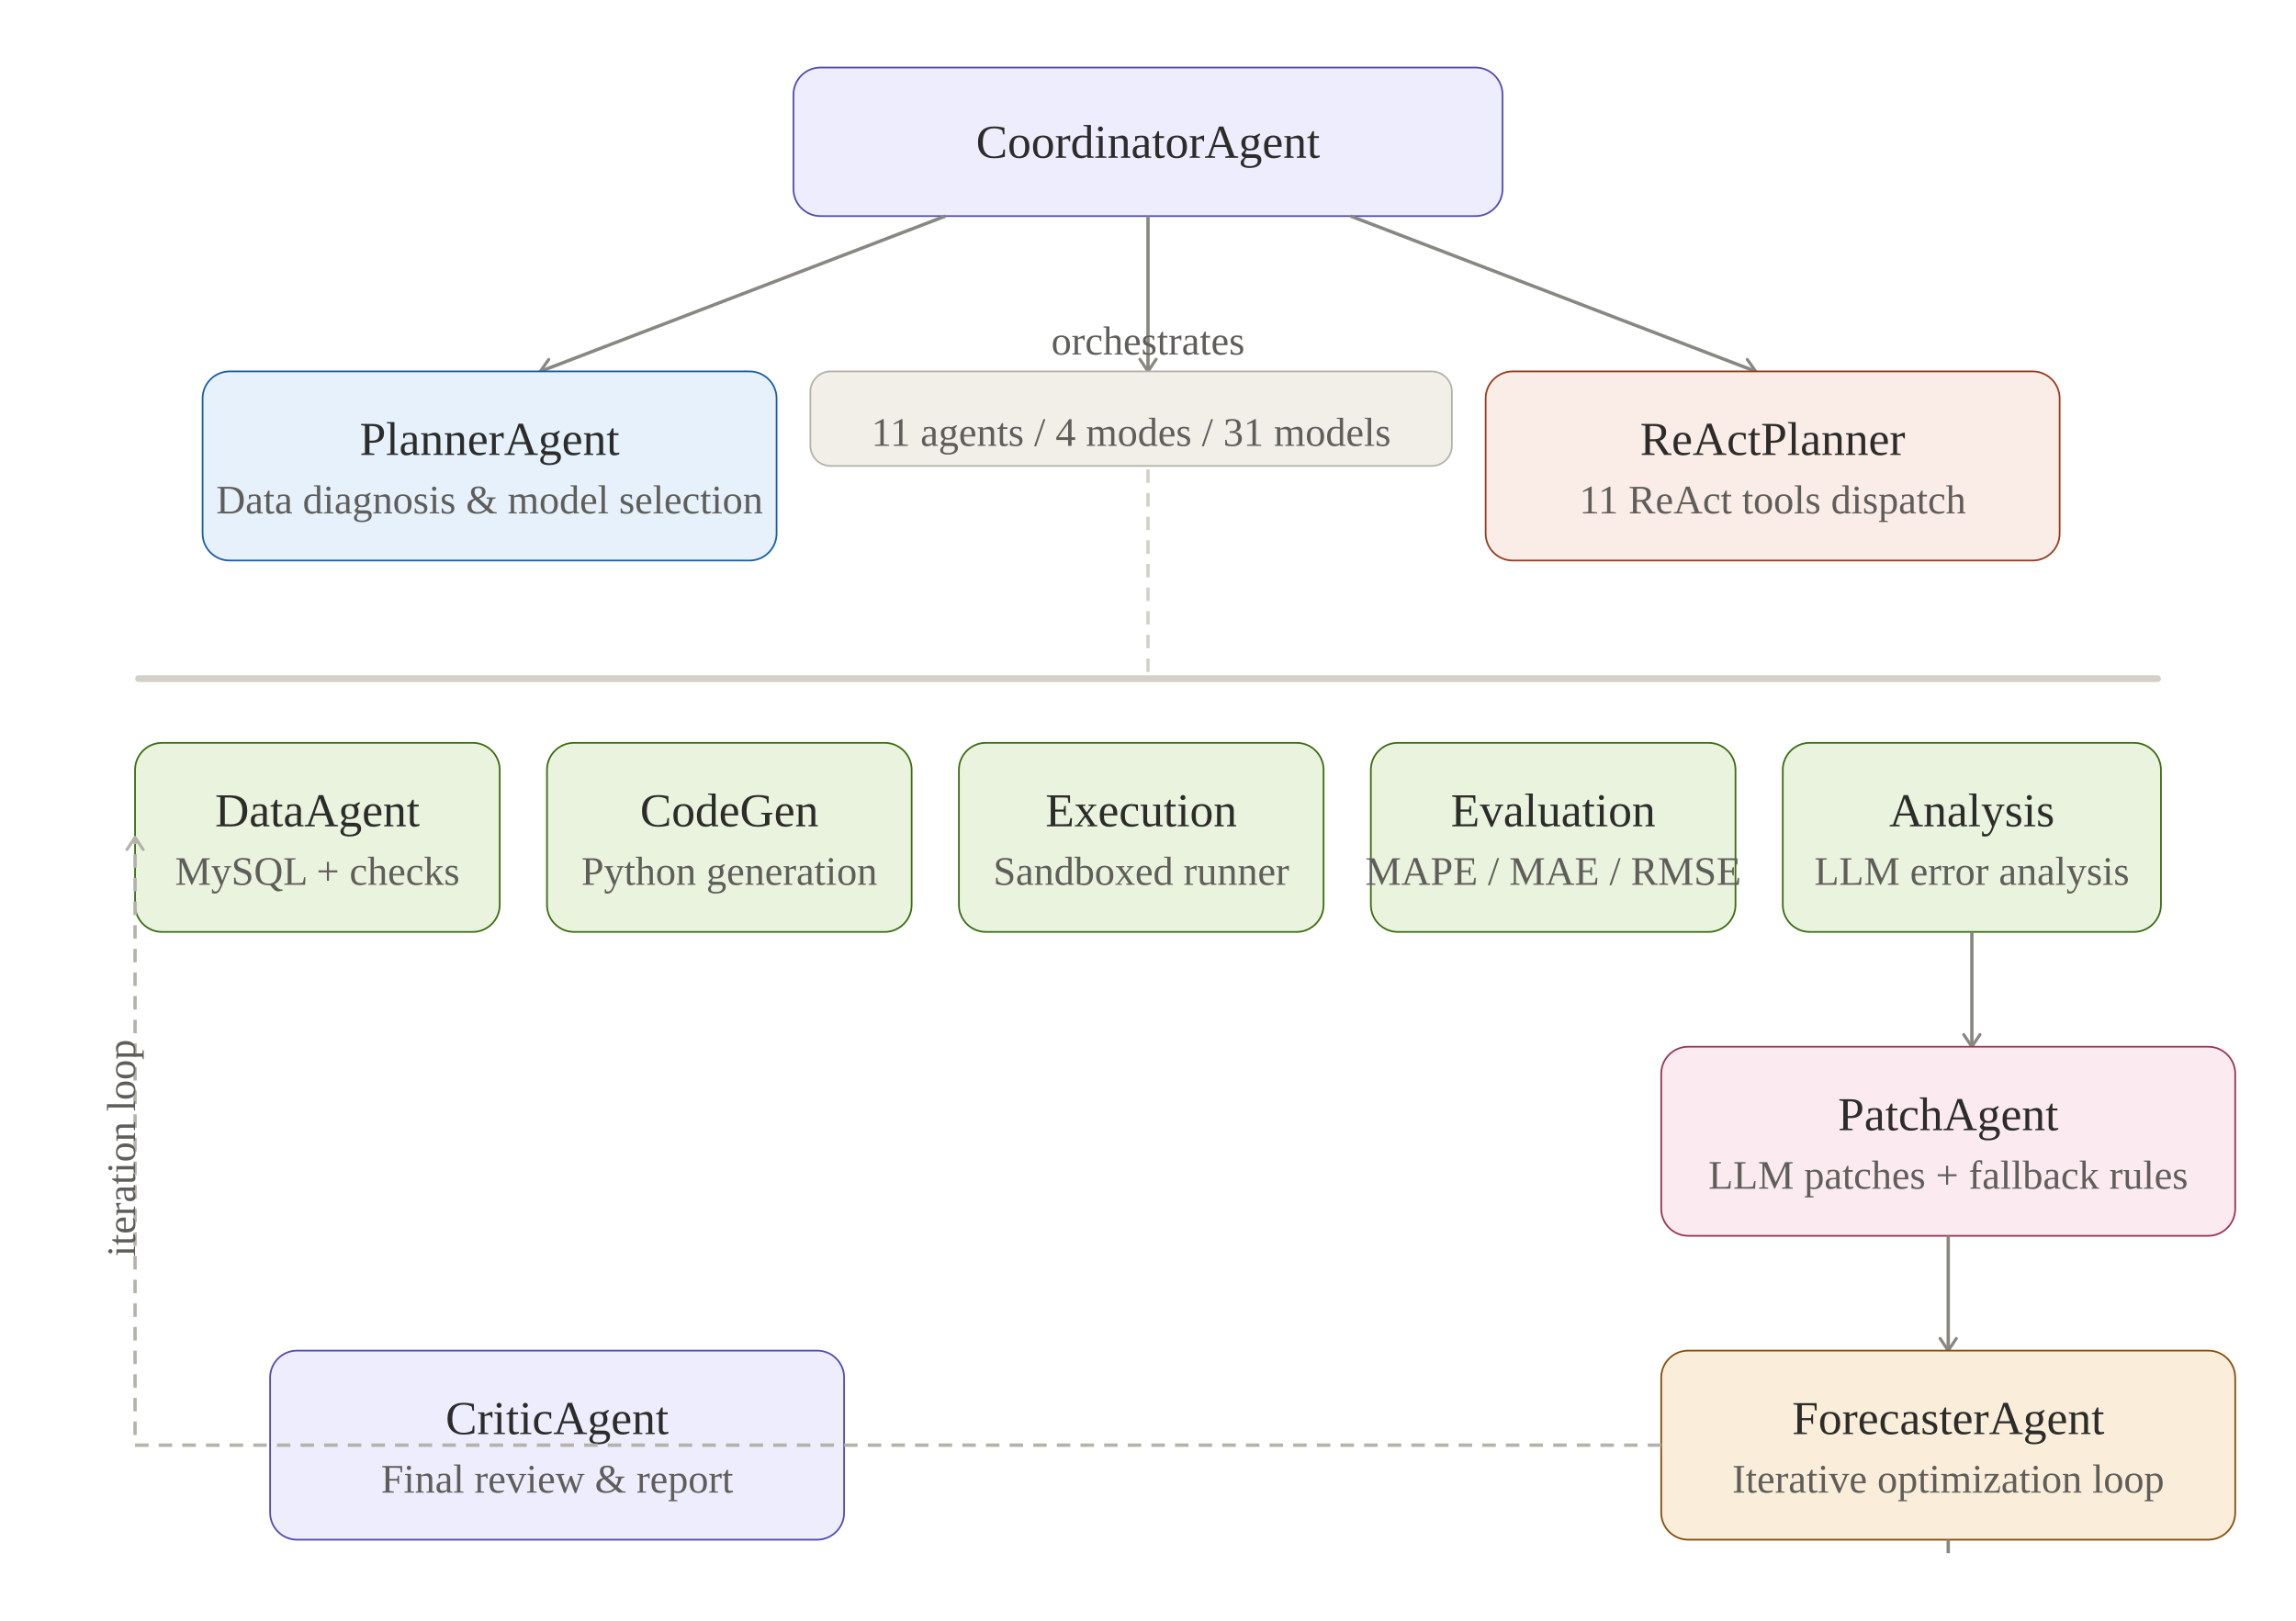
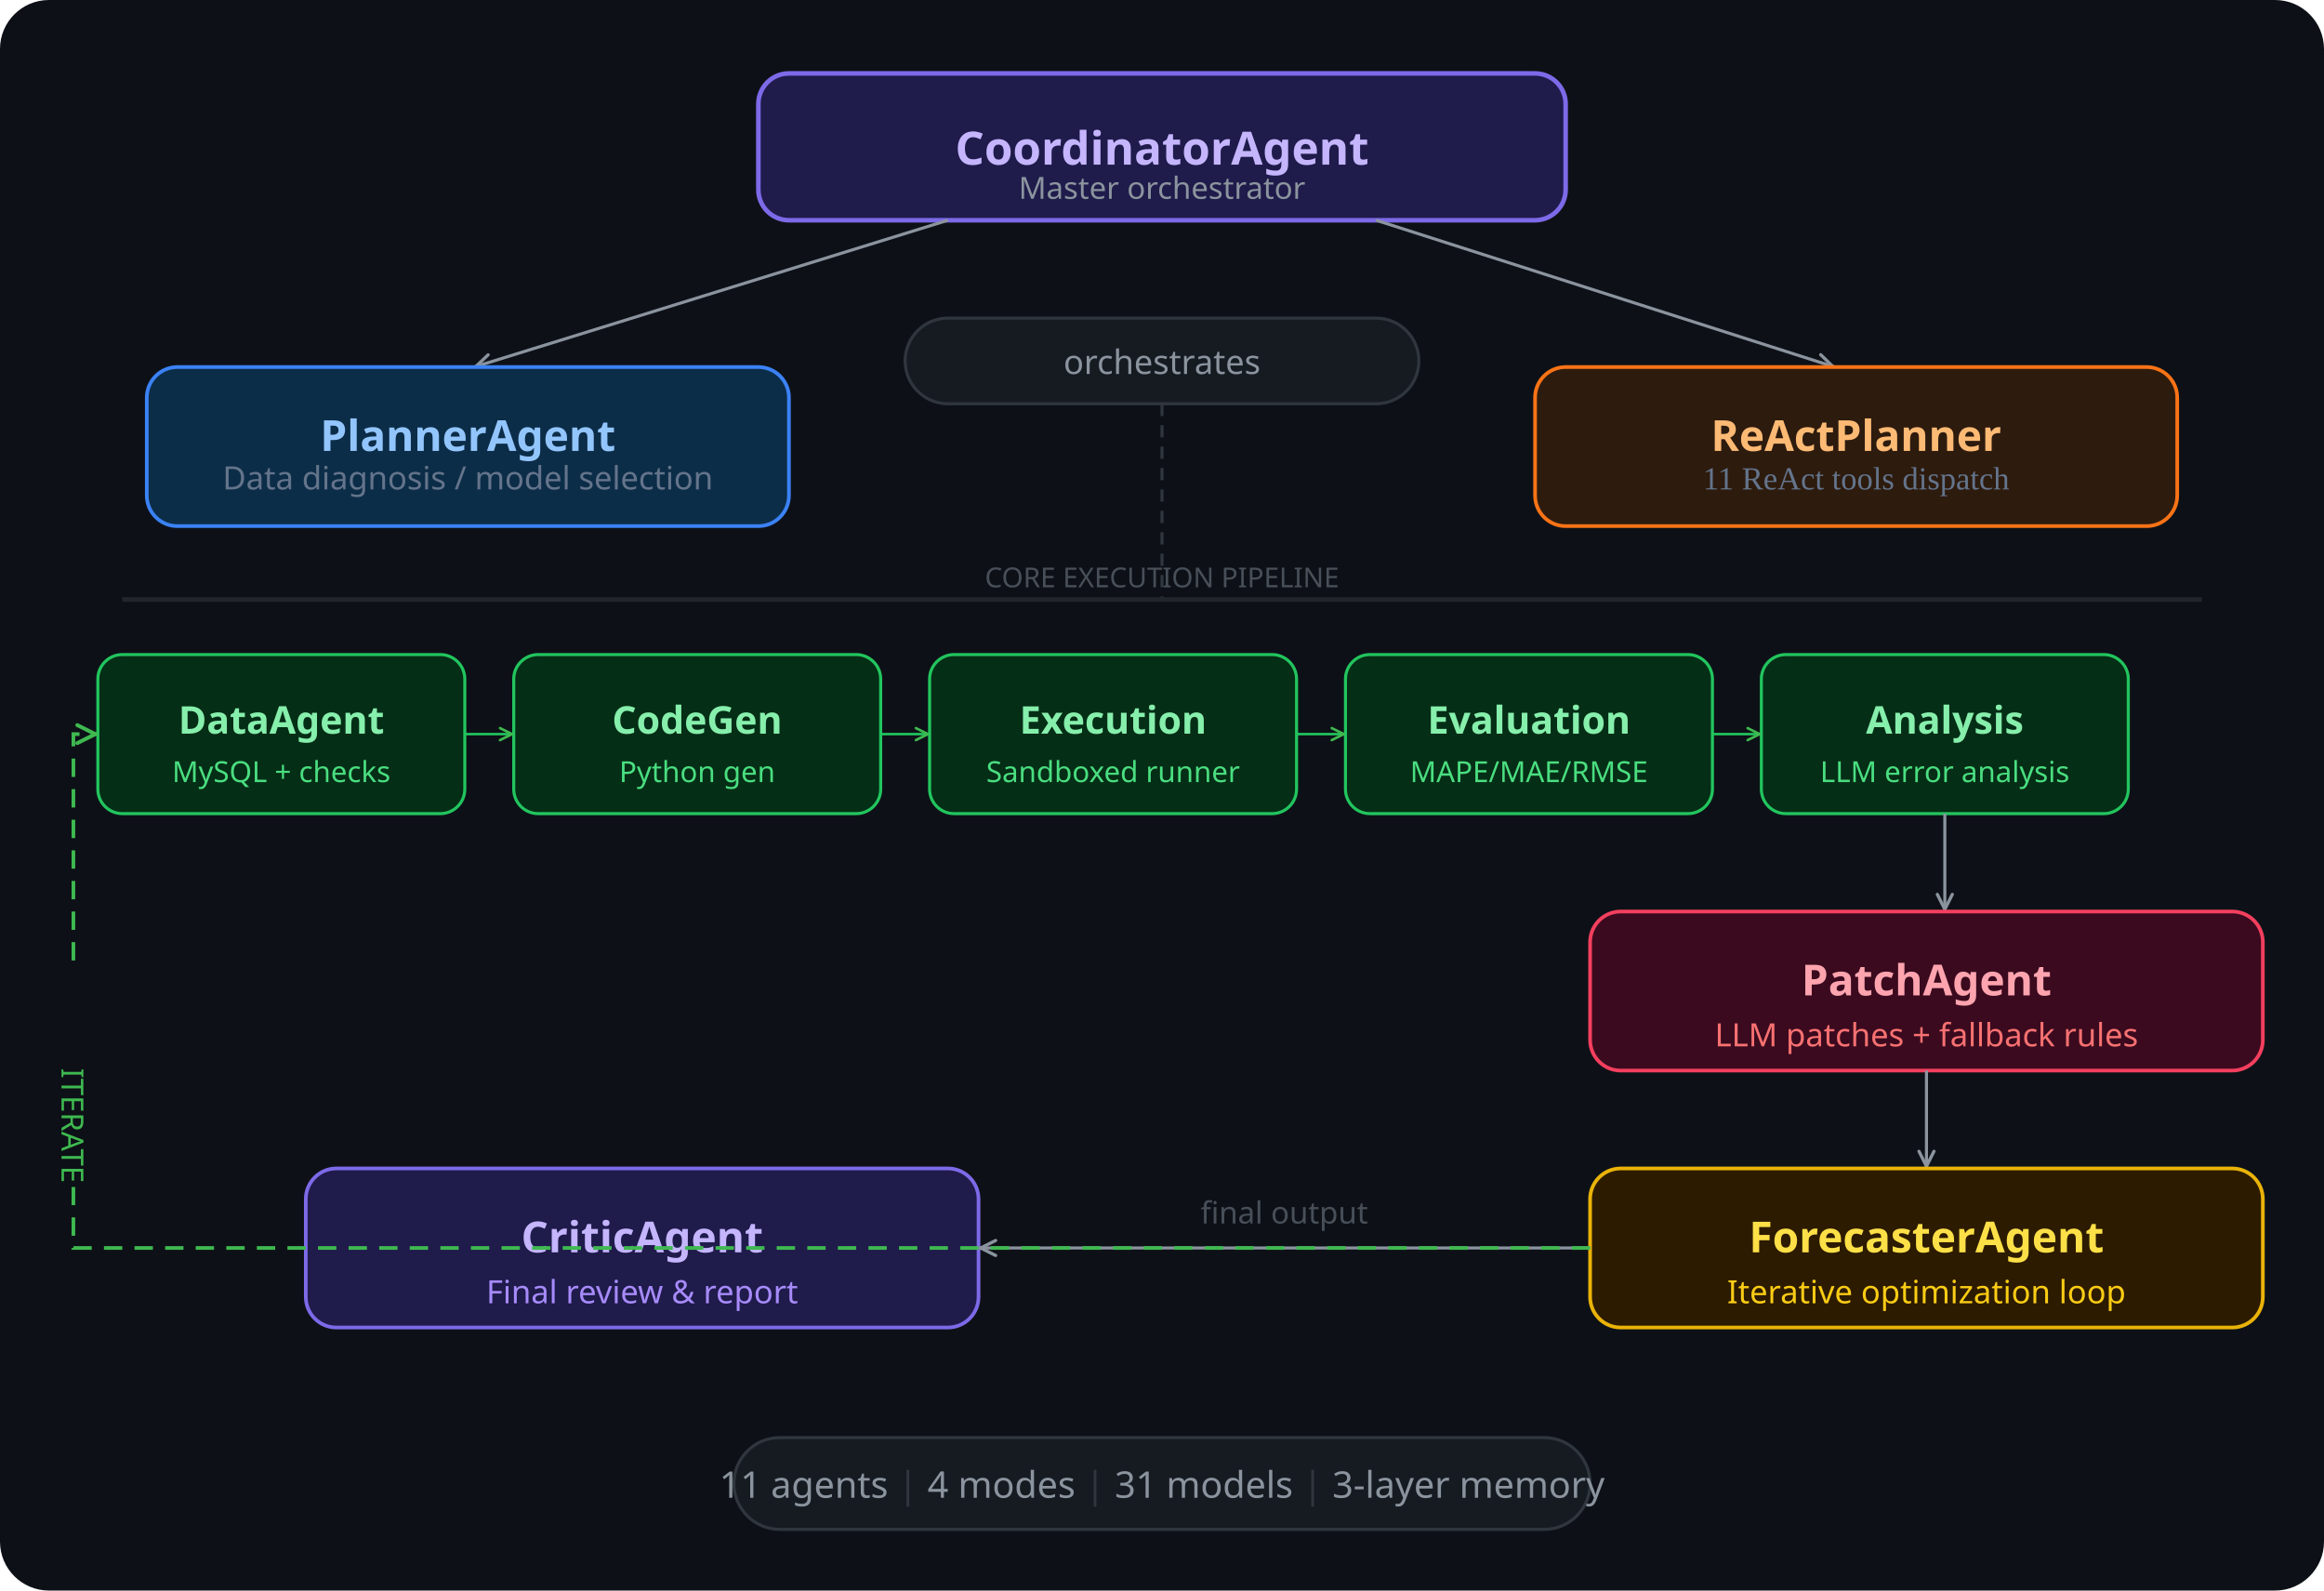
- <svg xmlns="http://www.w3.org/2000/svg" viewBox="0 0 680 480" width="100%" role="img">
+ <svg xmlns="http://www.w3.org/2000/svg" viewBox="0 0 760 520" width="100%" role="img">
  <defs>
-     <marker id="arrow" viewBox="0 0 10 10" refX="8" refY="5" markerWidth="6" markerHeight="6" orient="auto-start-reverse">
-       <path d="M2 1L8 5L2 9" fill="none" stroke="context-stroke" stroke-width="1.5" stroke-linecap="round" stroke-linejoin="round" />
+     <marker id="a" viewBox="0 0 10 10" refX="9" refY="5" markerWidth="7" markerHeight="7" orient="auto-start-reverse">
+       <path d="M1 1.5L8 5L1 8.5" fill="none" stroke="#8B949E" stroke-width="1.5" stroke-linecap="round" stroke-linejoin="round" />
+     </marker>
+     <marker id="ag" viewBox="0 0 10 10" refX="9" refY="5" markerWidth="7" markerHeight="7" orient="auto-start-reverse">
+       <path d="M1 1.5L8 5L1 8.5" fill="none" stroke="#3FB950" stroke-width="1.5" stroke-linecap="round" stroke-linejoin="round" />
    </marker>
  </defs>
-   <style>
-     .t{font-family:var(--font-sans,sans-serif);font-size:14px;fill:#2C2C2A}
-     .ts{font-family:var(--font-sans,sans-serif);font-size:12px;fill:#5F5E5A}
-     .th{font-family:var(--font-sans,sans-serif);font-size:14px;font-weight:500;fill:#2C2C2A}
-     .ths{font-family:var(--font-sans,sans-serif);font-size:12px;font-weight:500;fill:#5F5E5A}
-   </style>
-   <rect x="235" y="20" width="210" height="44" rx="8" fill="#EEEDFE" stroke="#534AB7" stroke-width="0.5" />
-   <text class="th" x="340" y="42" text-anchor="middle" dominant-baseline="central" fill="#3C3489">CoordinatorAgent</text>
-   <line x1="280" y1="64" x2="160" y2="110" stroke="#888780" stroke-width="1" marker-end="url(#arrow)" />
-   <line x1="400" y1="64" x2="520" y2="110" stroke="#888780" stroke-width="1" marker-end="url(#arrow)" />
-   <line x1="340" y1="64" x2="340" y2="110" stroke="#888780" stroke-width="1" marker-end="url(#arrow)" />
-   <rect x="60" y="110" width="170" height="56" rx="8" fill="#E6F1FB" stroke="#185FA5" stroke-width="0.5" />
-   <text class="th" x="145" y="130" text-anchor="middle" dominant-baseline="central" fill="#0C447C">PlannerAgent</text>
-   <text class="ts" x="145" y="148" text-anchor="middle" dominant-baseline="central">Data diagnosis &amp; model selection</text>
-   <rect x="440" y="110" width="170" height="56" rx="8" fill="#FAECE7" stroke="#993C1D" stroke-width="0.5" />
-   <text class="th" x="525" y="130" text-anchor="middle" dominant-baseline="central" fill="#712B13">ReActPlanner</text>
-   <text class="ts" x="525" y="148" text-anchor="middle" dominant-baseline="central">11 ReAct tools dispatch</text>
-   <text class="ths" x="340" y="105" text-anchor="middle" fill="#888780">orchestrates</text>
-   <rect x="40" y="200" width="600" height="2" rx="1" fill="#D3D1C7" />
-   <rect x="40" y="220" width="108" height="56" rx="8" fill="#EAF3DE" stroke="#3B6D11" stroke-width="0.5" />
-   <text class="th" x="94" y="240" text-anchor="middle" dominant-baseline="central" fill="#27500A">DataAgent</text>
-   <text class="ts" x="94" y="258" text-anchor="middle" dominant-baseline="central">MySQL + checks</text>
-   <rect x="162" y="220" width="108" height="56" rx="8" fill="#EAF3DE" stroke="#3B6D11" stroke-width="0.5" />
-   <text class="th" x="216" y="240" text-anchor="middle" dominant-baseline="central" fill="#27500A">CodeGen</text>
-   <text class="ts" x="216" y="258" text-anchor="middle" dominant-baseline="central">Python generation</text>
-   <rect x="284" y="220" width="108" height="56" rx="8" fill="#EAF3DE" stroke="#3B6D11" stroke-width="0.5" />
-   <text class="th" x="338" y="240" text-anchor="middle" dominant-baseline="central" fill="#27500A">Execution</text>
-   <text class="ts" x="338" y="258" text-anchor="middle" dominant-baseline="central">Sandboxed runner</text>
-   <rect x="406" y="220" width="108" height="56" rx="8" fill="#EAF3DE" stroke="#3B6D11" stroke-width="0.5" />
-   <text class="th" x="460" y="240" text-anchor="middle" dominant-baseline="central" fill="#27500A">Evaluation</text>
-   <text class="ts" x="460" y="258" text-anchor="middle" dominant-baseline="central">MAPE / MAE / RMSE</text>
-   <rect x="528" y="220" width="112" height="56" rx="8" fill="#EAF3DE" stroke="#3B6D11" stroke-width="0.5" />
-   <text class="th" x="584" y="240" text-anchor="middle" dominant-baseline="central" fill="#27500A">Analysis</text>
-   <text class="ts" x="584" y="258" text-anchor="middle" dominant-baseline="central">LLM error analysis</text>
-   <line x1="584" y1="276" x2="584" y2="310" stroke="#888780" stroke-width="1" marker-end="url(#arrow)" />
-   <rect x="492" y="310" width="170" height="56" rx="8" fill="#FBEAF0" stroke="#993556" stroke-width="0.5" />
-   <text class="th" x="577" y="330" text-anchor="middle" dominant-baseline="central" fill="#72243E">PatchAgent</text>
-   <text class="ts" x="577" y="348" text-anchor="middle" dominant-baseline="central">LLM patches + fallback rules</text>
-   <line x1="577" y1="366" x2="577" y2="400" stroke="#888780" stroke-width="1" marker-end="url(#arrow)" />
-   <rect x="492" y="400" width="170" height="56" rx="8" fill="#FAEEDA" stroke="#854F0B" stroke-width="0.5" />
-   <text class="th" x="577" y="420" text-anchor="middle" dominant-baseline="central" fill="#633806">ForecasterAgent</text>
-   <text class="ts" x="577" y="438" text-anchor="middle" dominant-baseline="central">Iterative optimization loop</text>
-   <line x1="577" y1="456" x2="577" y2="460" stroke="#888780" stroke-width="1" />
-   <rect x="80" y="400" width="170" height="56" rx="8" fill="#EEEDFE" stroke="#534AB7" stroke-width="0.5" />
-   <text class="th" x="165" y="420" text-anchor="middle" dominant-baseline="central" fill="#3C3489">CriticAgent</text>
-   <text class="ts" x="165" y="438" text-anchor="middle" dominant-baseline="central">Final review &amp; report</text>
-   <path d="M492 428 L40 428 L40 248 L40 248" fill="none" stroke="#B4B2A9" stroke-width="1" stroke-dasharray="4 3" marker-end="url(#arrow)" />
-   <text class="ts" x="40" y="340" text-anchor="middle" fill="#888780" transform="rotate(-90, 40, 340)">iteration loop</text>
-   <line x1="340" y1="110" x2="340" y2="118" stroke="#D3D1C7" stroke-width="1" />
-   <line x1="340" y1="118" x2="340" y2="200" stroke="#D3D1C7" stroke-width="1" stroke-dasharray="4 3" />
-   <rect x="240" y="110" width="190" height="28" rx="6" fill="#F1EFE8" stroke="#B4B2A9" stroke-width="0.5" />
-   <text class="ts" x="335" y="128" text-anchor="middle" dominant-baseline="central" fill="#5F5E5A">11 agents / 4 modes / 31 models</text>
+   <rect width="760" height="520" rx="16" fill="#0D1117" />
+   <rect x="248" y="24" width="264" height="48" rx="10" fill="#1F1B4B" stroke="#7C6AE8" stroke-width="1.5" />
+   <text x="380" y="48" text-anchor="middle" dominant-baseline="central" font-family="system-ui,sans-serif" font-size="15" font-weight="600" fill="#C4B5FD">CoordinatorAgent</text>
+   <text x="380" y="65" text-anchor="middle" font-family="system-ui,sans-serif" font-size="10" fill="#8B949E">Master orchestrator</text>
+   <line x1="310" y1="72" x2="155" y2="120" stroke="#8B949E" stroke-width="1" marker-end="url(#a)" />
+   <line x1="450" y1="72" x2="600" y2="120" stroke="#8B949E" stroke-width="1" marker-end="url(#a)" />
+   <rect x="48" y="120" width="210" height="52" rx="10" fill="#0C2D48" stroke="#3B82F6" stroke-width="1.2" />
+   <text x="153" y="142" text-anchor="middle" dominant-baseline="central" font-family="system-ui,sans-serif" font-size="14" font-weight="600" fill="#93C5FD">PlannerAgent</text>
+   <text x="153" y="160" text-anchor="middle" font-family="system-ui,sans-serif" font-size="10.5" fill="#64748B">Data diagnosis / model selection</text>
+   <rect x="502" y="120" width="210" height="52" rx="10" fill="#2D1B0E" stroke="#F97316" stroke-width="1.2" />
+   <text x="607" y="142" text-anchor="middle" dominant-baseline="central" font-family="system-ui,sans-serif" font-size="14" font-weight="600" fill="#FDBA74">ReActPlanner</text>
+   <text x="607" y="160" text-anchor="middle" dominant-baseline="system-ui,sans-serif" font-size="10.5" fill="#64748B">11 ReAct tools dispatch</text>
+   <rect x="296" y="104" width="168" height="28" rx="14" fill="#161B22" stroke="#30363D" stroke-width="1" />
+   <text x="380" y="118" text-anchor="middle" dominant-baseline="central" font-family="system-ui,sans-serif" font-size="11" fill="#8B949E">orchestrates</text>
+   <line x1="380" y1="132" x2="380" y2="196" stroke="#30363D" stroke-width="1" stroke-dasharray="4 3" />
+   <line x1="40" y1="196" x2="720" y2="196" stroke="#21262D" stroke-width="1.5" />
+   <text x="380" y="192" text-anchor="middle" font-family="system-ui,sans-serif" font-size="9" fill="#484F58">CORE EXECUTION PIPELINE</text>
+   <rect x="32" y="214" width="120" height="52" rx="8" fill="#052E16" stroke="#22C55E" stroke-width="1" />
+   <text x="92" y="235" text-anchor="middle" dominant-baseline="central" font-family="system-ui,sans-serif" font-size="12.5" font-weight="600" fill="#86EFAC">DataAgent</text>
+   <text x="92" y="252" text-anchor="middle" dominant-baseline="central" font-family="system-ui,sans-serif" font-size="9.5" fill="#4ADE80">MySQL + checks</text>
+   <rect x="168" y="214" width="120" height="52" rx="8" fill="#052E16" stroke="#22C55E" stroke-width="1" />
+   <text x="228" y="235" text-anchor="middle" dominant-baseline="central" font-family="system-ui,sans-serif" font-size="12.5" font-weight="600" fill="#86EFAC">CodeGen</text>
+   <text x="228" y="252" text-anchor="middle" dominant-baseline="central" font-family="system-ui,sans-serif" font-size="9.5" fill="#4ADE80">Python gen</text>
+   <rect x="304" y="214" width="120" height="52" rx="8" fill="#052E16" stroke="#22C55E" stroke-width="1" />
+   <text x="364" y="235" text-anchor="middle" dominant-baseline="central" font-family="system-ui,sans-serif" font-size="12.5" font-weight="600" fill="#86EFAC">Execution</text>
+   <text x="364" y="252" text-anchor="middle" dominant-baseline="central" font-family="system-ui,sans-serif" font-size="9.5" fill="#4ADE80">Sandboxed runner</text>
+   <rect x="440" y="214" width="120" height="52" rx="8" fill="#052E16" stroke="#22C55E" stroke-width="1" />
+   <text x="500" y="235" text-anchor="middle" dominant-baseline="central" font-family="system-ui,sans-serif" font-size="12.5" font-weight="600" fill="#86EFAC">Evaluation</text>
+   <text x="500" y="252" text-anchor="middle" dominant-baseline="central" font-family="system-ui,sans-serif" font-size="9.5" fill="#4ADE80">MAPE/MAE/RMSE</text>
+   <rect x="576" y="214" width="120" height="52" rx="8" fill="#052E16" stroke="#22C55E" stroke-width="1" />
+   <text x="636" y="235" text-anchor="middle" dominant-baseline="central" font-family="system-ui,sans-serif" font-size="12.5" font-weight="600" fill="#86EFAC">Analysis</text>
+   <text x="636" y="252" text-anchor="middle" dominant-baseline="central" font-family="system-ui,sans-serif" font-size="9.5" fill="#4ADE80">LLM error analysis</text>
+   <line x1="152" y1="240" x2="168" y2="240" stroke="#22C55E" stroke-width="0.8" marker-end="url(#ag)" />
+   <line x1="288" y1="240" x2="304" y2="240" stroke="#22C55E" stroke-width="0.8" marker-end="url(#ag)" />
+   <line x1="424" y1="240" x2="440" y2="240" stroke="#22C55E" stroke-width="0.8" marker-end="url(#ag)" />
+   <line x1="560" y1="240" x2="576" y2="240" stroke="#22C55E" stroke-width="0.8" marker-end="url(#ag)" />
+   <line x1="636" y1="266" x2="636" y2="298" stroke="#8B949E" stroke-width="1" marker-end="url(#a)" />
+   <rect x="520" y="298" width="220" height="52" rx="10" fill="#3B0A1E" stroke="#F43F5E" stroke-width="1.2" />
+   <text x="630" y="320" text-anchor="middle" dominant-baseline="central" font-family="system-ui,sans-serif" font-size="14" font-weight="600" fill="#FDA4AF">PatchAgent</text>
+   <text x="630" y="338" text-anchor="middle" dominant-baseline="central" font-family="system-ui,sans-serif" font-size="10.5" fill="#F87171">LLM patches + fallback rules</text>
+   <line x1="630" y1="350" x2="630" y2="382" stroke="#8B949E" stroke-width="1" marker-end="url(#a)" />
+   <rect x="520" y="382" width="220" height="52" rx="10" fill="#2D1B00" stroke="#EAB308" stroke-width="1.2" />
+   <text x="630" y="404" text-anchor="middle" dominant-baseline="central" font-family="system-ui,sans-serif" font-size="14" font-weight="600" fill="#FDE047">ForecasterAgent</text>
+   <text x="630" y="422" text-anchor="middle" dominant-baseline="central" font-family="system-ui,sans-serif" font-size="10.5" fill="#FACC15">Iterative optimization loop</text>
+   <rect x="100" y="382" width="220" height="52" rx="10" fill="#1F1B4B" stroke="#7C6AE8" stroke-width="1.2" />
+   <text x="210" y="404" text-anchor="middle" dominant-baseline="central" font-family="system-ui,sans-serif" font-size="14" font-weight="600" fill="#C4B5FD">CriticAgent</text>
+   <text x="210" y="422" text-anchor="middle" dominant-baseline="central" font-family="system-ui,sans-serif" font-size="10.5" fill="#A78BFA">Final review &amp; report</text>
+   <line x1="520" y1="408" x2="320" y2="408" stroke="#8B949E" stroke-width="1" marker-end="url(#a)" />
+   <text x="420" y="400" text-anchor="middle" font-family="system-ui,sans-serif" font-size="10" fill="#484F58">final output</text>
+   <path d="M520 408 L24 408 L24 240 L32 240" fill="none" stroke="#3FB950" stroke-width="1.2" stroke-dasharray="6 4" marker-end="url(#ag)" />
+   <rect x="10" y="316" width="28" height="72" rx="4" fill="#0D1117" />
+   <text x="24" y="356" text-anchor="middle" dominant-baseline="central" font-family="system-ui,sans-serif" font-size="10" fill="#3FB950" writing-mode="tb">ITERATE</text>
+   <rect x="240" y="470" width="280" height="30" rx="15" fill="#161B22" stroke="#30363D" stroke-width="1" />
+   <text x="380" y="485" text-anchor="middle" dominant-baseline="central" font-family="system-ui,sans-serif" font-size="12" fill="#C9D1D9">
+     <tspan fill="#8B949E">11 agents</tspan>
+     <tspan fill="#30363D"> | </tspan>
+     <tspan fill="#8B949E">4 modes</tspan>
+     <tspan fill="#30363D"> | </tspan>
+     <tspan fill="#8B949E">31 models</tspan>
+     <tspan fill="#30363D"> | </tspan>
+     <tspan fill="#8B949E">3-layer memory</tspan>
+   </text>
</svg>
